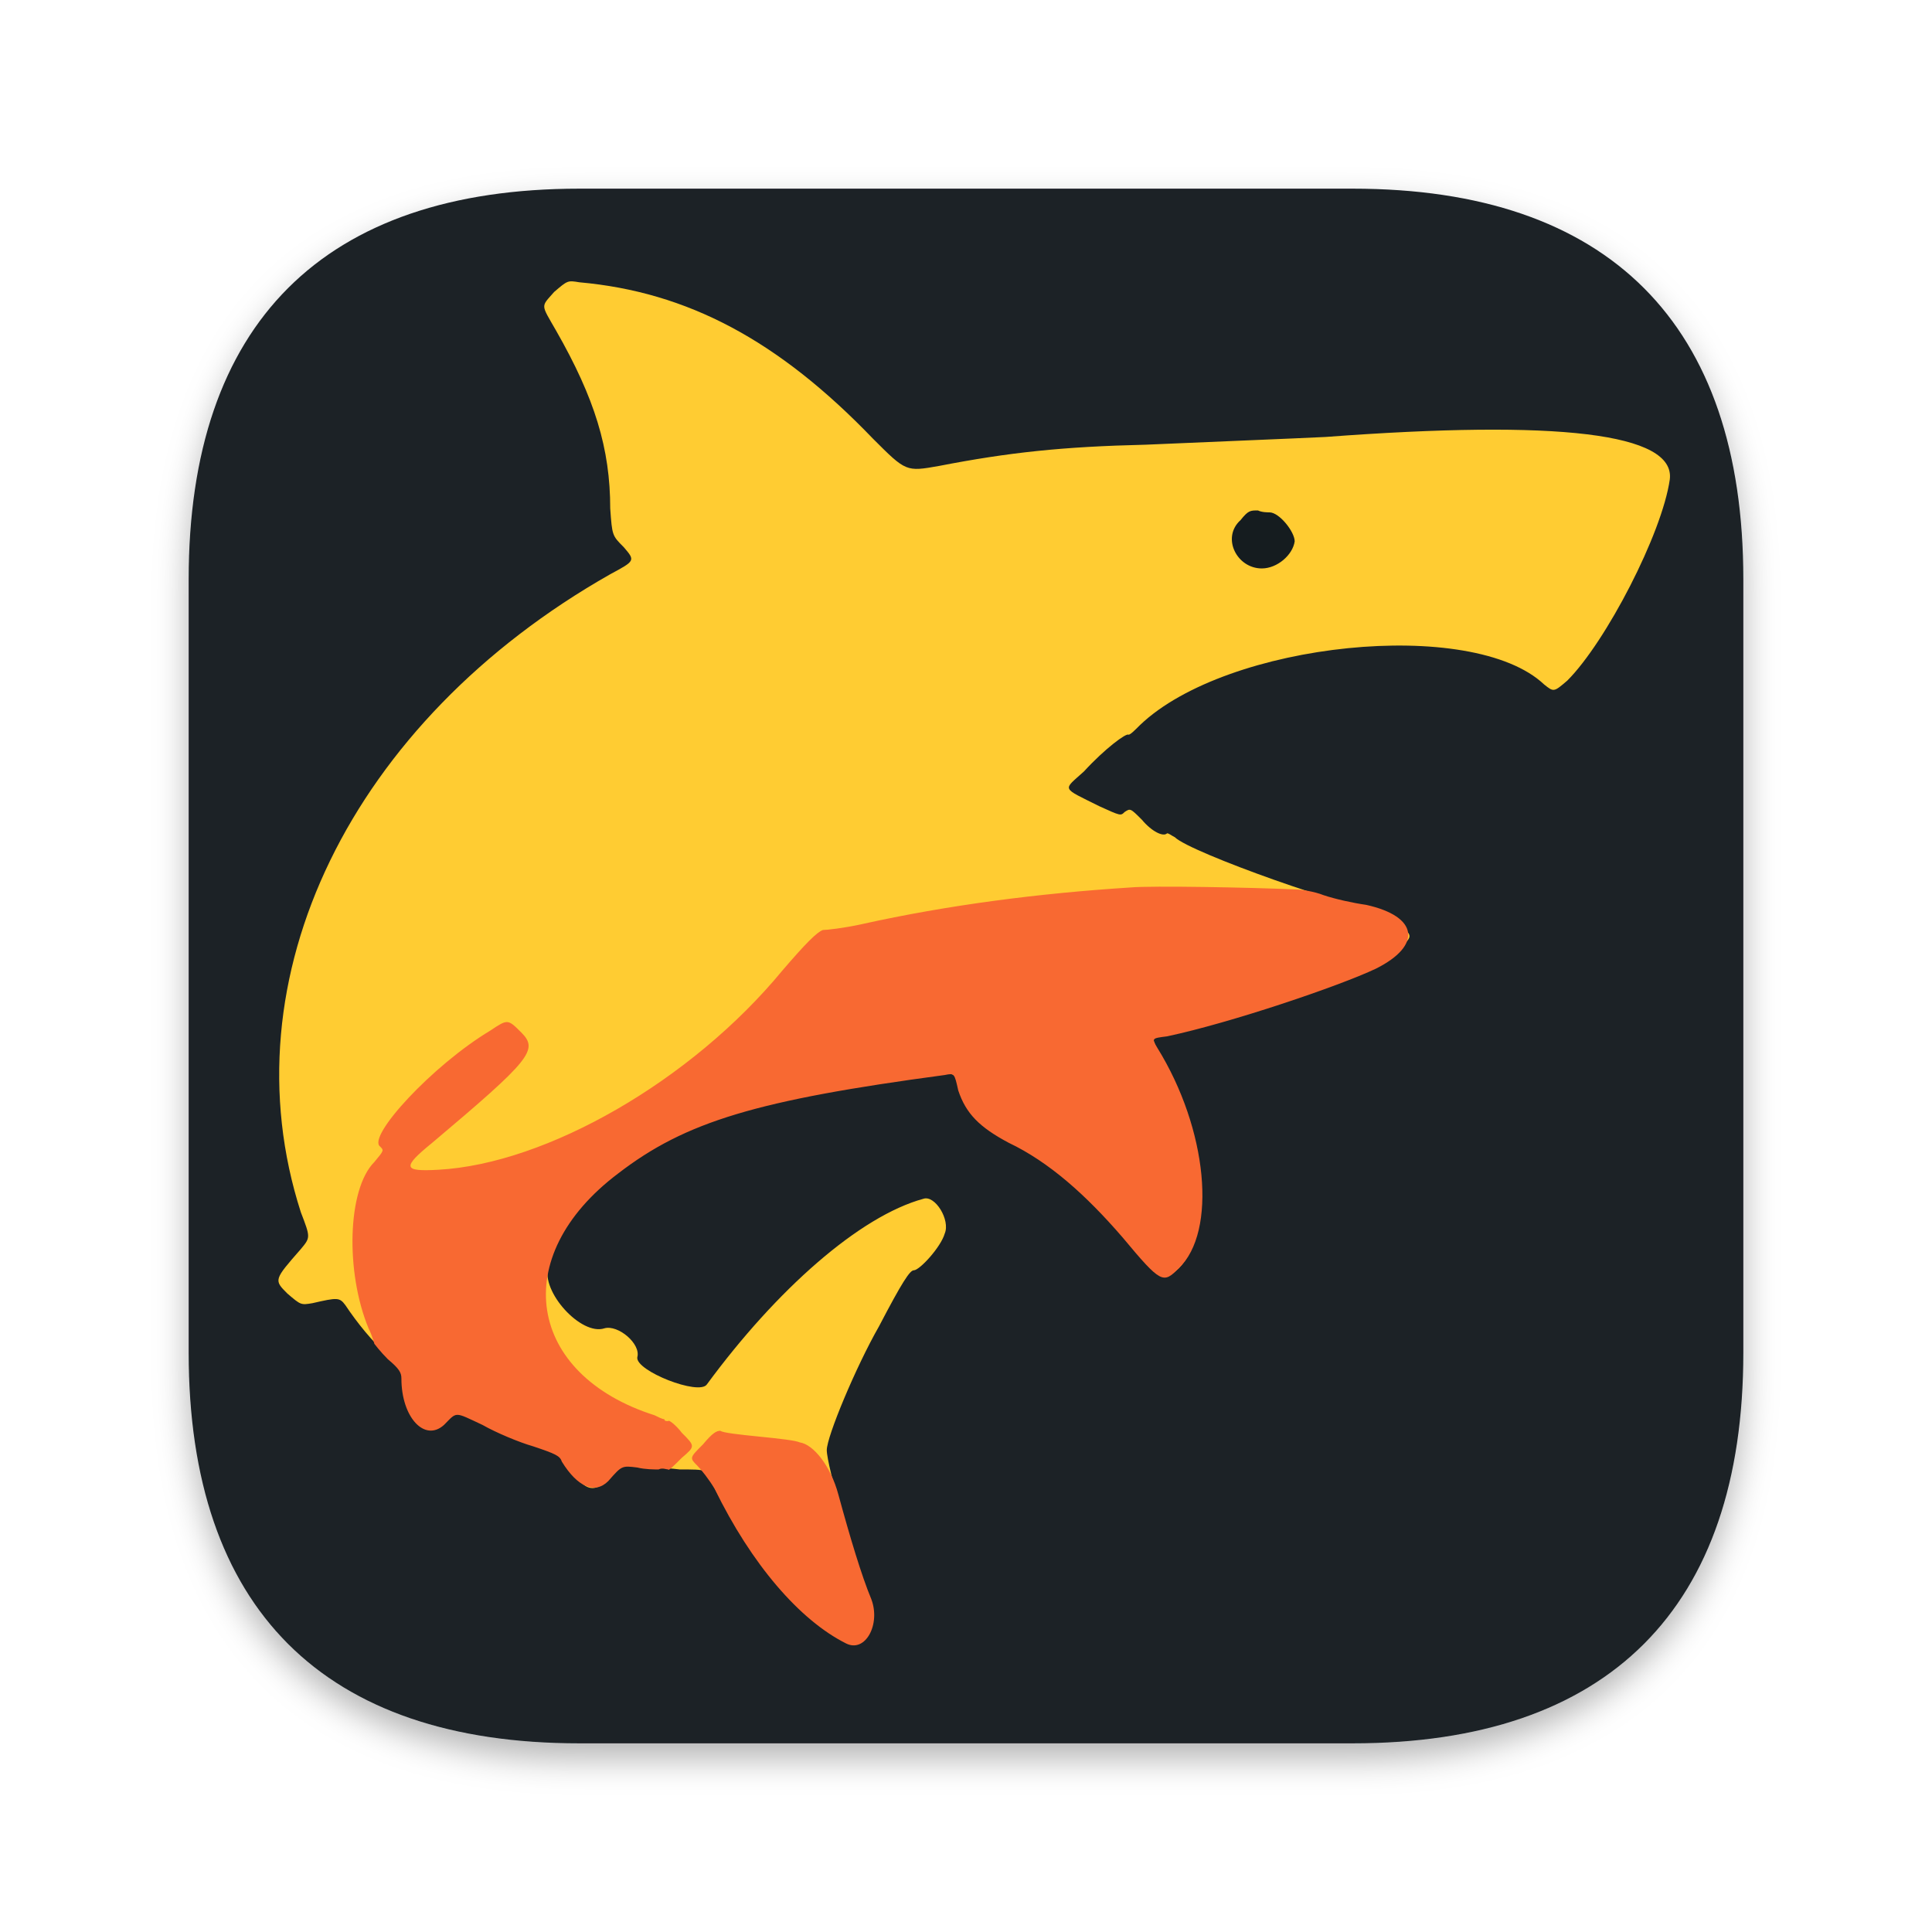
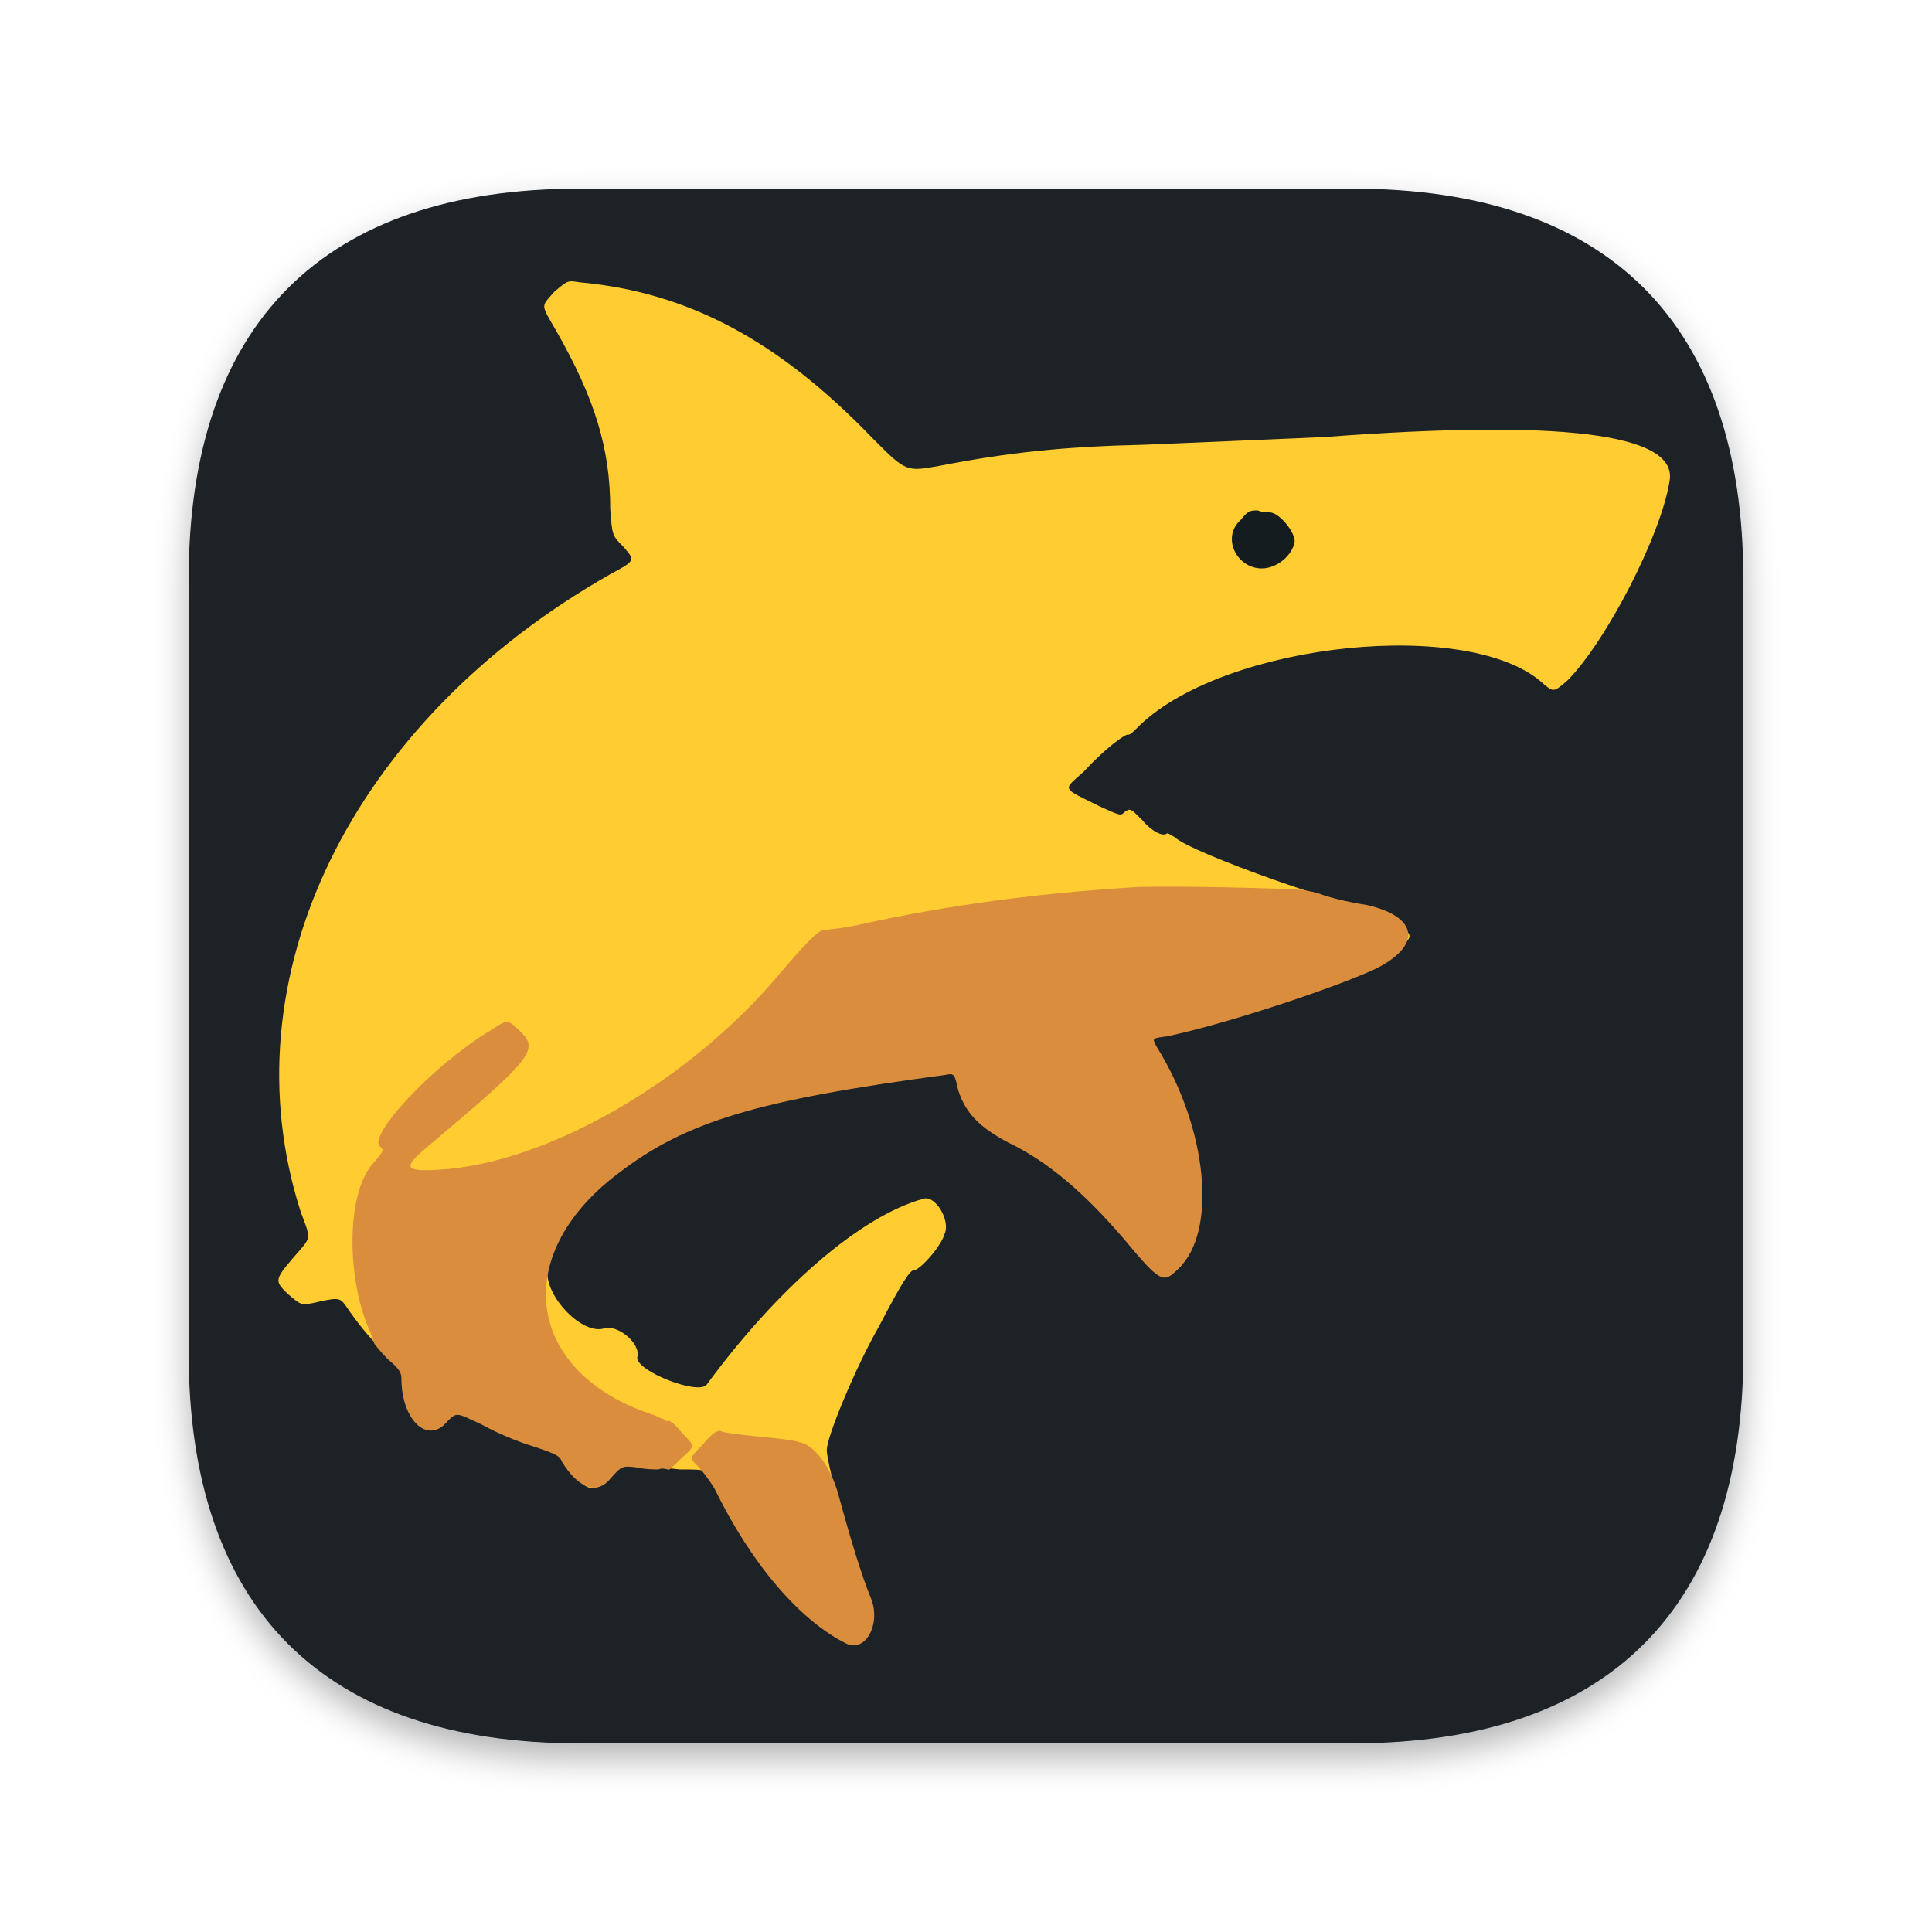
<svg xmlns="http://www.w3.org/2000/svg" width="1024" height="1024" viewBox="0 0 1024 1024">
  <defs>
    <filter id="shadow" x="-15%" y="-15%" width="130%" height="130%">
      <feDropShadow dx="0" dy="8" stdDeviation="9" flood-color="#000000" flood-opacity="0.3" />
    </filter>
  </defs>
  <path d="M 307 100 H 717 C 852.5 100 924 171.5 924 307 V 717 C 924 852.5 852.5 924 717 924 H 307 C 171.5 924 100 852.5 100 717 V 307 C 100 171.5 171.5 100 307 100 Z" fill="#1B2428" filter="url(#shadow)" />
  <g transform="translate(-20.9 -28.7) scale(1.0248)">
    <path d="M 307 179 C 300 187 300 185 308 199 C 328 234 336 260 336 291 C 337 305 337 305 343 311 C 349 318 349 318 336 325 C 202 401 137 534 176 655 C 181 668 181 668 176 674 C 162 690 162 690 169 697 C 176 703 176 703 182 702 C 195 699 196 699 199 703 C 205 712 213 722 221 729 C 228 736 229 738 229 741 C 229 761 240 773 250 764 C 257 757 255 757 269 764 C 276 767 287 772 295 775 C 310 780 310 780 313 784 C 322 799 327 801 335 793 C 342 785 342 785 350 786 C 354 787 364 787 372 788 C 386 788 386 788 388 794 C 411 838 433 865 458 877 C 467 882 475 868 470 855 C 462 834 448 786 448 778 C 448 771 463 735 475 714 C 487 691 491 685 493 685 C 496 685 507 673 509 666 C 512 659 504 646 498 648 C 465 657 422 695 386 744 C 382 750 349 737 350 730 C 352 723 340 713 333 715 C 321 719 300 696 304 683 C 316 634 372 603 478 587 C 517 581 514 581 517 592 C 522 604 527 610 542 618 C 563 628 583 645 602 668 C 621 691 622 691 630 684 C 647 666 645 623 624 582 C 620 573 616 565 617 565 C 617 564 622 563 629 562 C 686 548 733 531 745 518 C 751 512 751 512 744 506 C 740 502 736 499 735 499 C 721 499 636 469 628 461 C 626 460 625 459 624 459 C 622 461 616 458 611 452 C 605 446 605 446 602 448 C 600 450 600 450 589 445 C 569 435 570 437 581 427 C 592 415 603 407 604 408 C 605 408 607 406 610 403 C 655 360 782 347 819 382 C 824 386 824 386 831 380 C 851 360 880 304 884 276 C 887 252 826 245 706 254 C 685 255 659 256 613 258 C 570 259 542 262 506 269 C 489 272 489 272 472 255 C 423 204 376 179 320 174 C 314 173 314 173 307 179 Z" fill="#FFCC32" />
-     <path d="M 605 487 C 558 490 511 496 466 506 C 457 508 448 509 446 509 C 443 510 437 516 425 530 C 378 587 303 630 247 633 C 229 634 228 632 244 619 C 295 576 299 571 290 562 C 283 555 283 555 274 561 C 244 579 210 616 217 621 C 219 623 219 623 214 629 C 200 643 199 686 211 715 C 213 719 214 723 214 723 C 214 723 217 727 221 731 C 227 736 228 738 228 741 C 228 761 240 774 250 765 C 257 758 255 758 270 765 C 277 769 289 774 296 776 C 308 780 310 781 311 784 C 319 797 328 801 335 794 C 342 786 342 786 350 787 C 354 788 359 788 361 788 C 363 787 365 788 366 788 C 366 789 369 786 373 782 C 380 776 380 776 373 769 C 370 765 366 762 366 763 C 365 763 364 763 364 762 C 363 762 361 761 359 760 C 293 739 283 678 340 635 C 375 608 412 597 509 584 C 514 583 514 583 516 592 C 520 604 527 611 542 619 C 563 629 582 646 601 668 C 621 692 622 692 630 684 C 650 665 645 612 619 570 C 616 565 616 565 624 564 C 657 557 713 538 732 529 C 756 517 754 502 727 496 C 720 495 711 493 705 491 C 700 489 693 488 690 488 C 668 487 616 486 605 487 Z M 384 775 C 377 782 377 782 381 786 C 383 788 387 793 390 798 C 409 837 434 866 458 878 C 468 883 476 868 471 855 C 466 843 460 823 454 801 C 450 786 441 775 434 774 C 432 773 423 772 413 771 C 403 770 394 769 393 768 C 391 768 389 769 384 775 Z" fill="#F86932" />
+     <path d="M 605 487 C 558 490 511 496 466 506 C 457 508 448 509 446 509 C 443 510 437 516 425 530 C 378 587 303 630 247 633 C 229 634 228 632 244 619 C 295 576 299 571 290 562 C 283 555 283 555 274 561 C 244 579 210 616 217 621 C 219 623 219 623 214 629 C 200 643 199 686 211 715 C 213 719 214 723 214 723 C 214 723 217 727 221 731 C 227 736 228 738 228 741 C 228 761 240 774 250 765 C 257 758 255 758 270 765 C 277 769 289 774 296 776 C 308 780 310 781 311 784 C 319 797 328 801 335 794 C 342 786 342 786 350 787 C 354 788 359 788 361 788 C 363 787 365 788 366 788 C 366 789 369 786 373 782 C 380 776 380 776 373 769 C 370 765 366 762 366 763 C 365 763 364 763 364 762 C 363 762 361 761 359 760 C 293 739 283 678 340 635 C 375 608 412 597 509 584 C 514 583 514 583 516 592 C 520 604 527 611 542 619 C 563 629 582 646 601 668 C 621 692 622 692 630 684 C 650 665 645 612 619 570 C 616 565 616 565 624 564 C 657 557 713 538 732 529 C 756 517 754 502 727 496 C 720 495 711 493 705 491 C 700 489 693 488 690 488 C 668 487 616 486 605 487 Z M 384 775 C 377 782 377 782 381 786 C 383 788 387 793 390 798 C 409 837 434 866 458 878 C 468 883 476 868 471 855 C 466 843 460 823 454 801 C 450 786 441 775 434 774 C 432 773 423 772 413 771 C 403 770 394 769 393 768 C 391 768 389 769 384 775 Z" fill="#DB8D3E" />
    <path d="M 662 297 C 652 306 660 322 673 322 C 681 322 689 315 690 308 C 690 303 682 293 677 293 C 676 293 673 293 671 292 C 667 292 666 292 662 297 Z" fill="#151C1F" />
  </g>
</svg>
